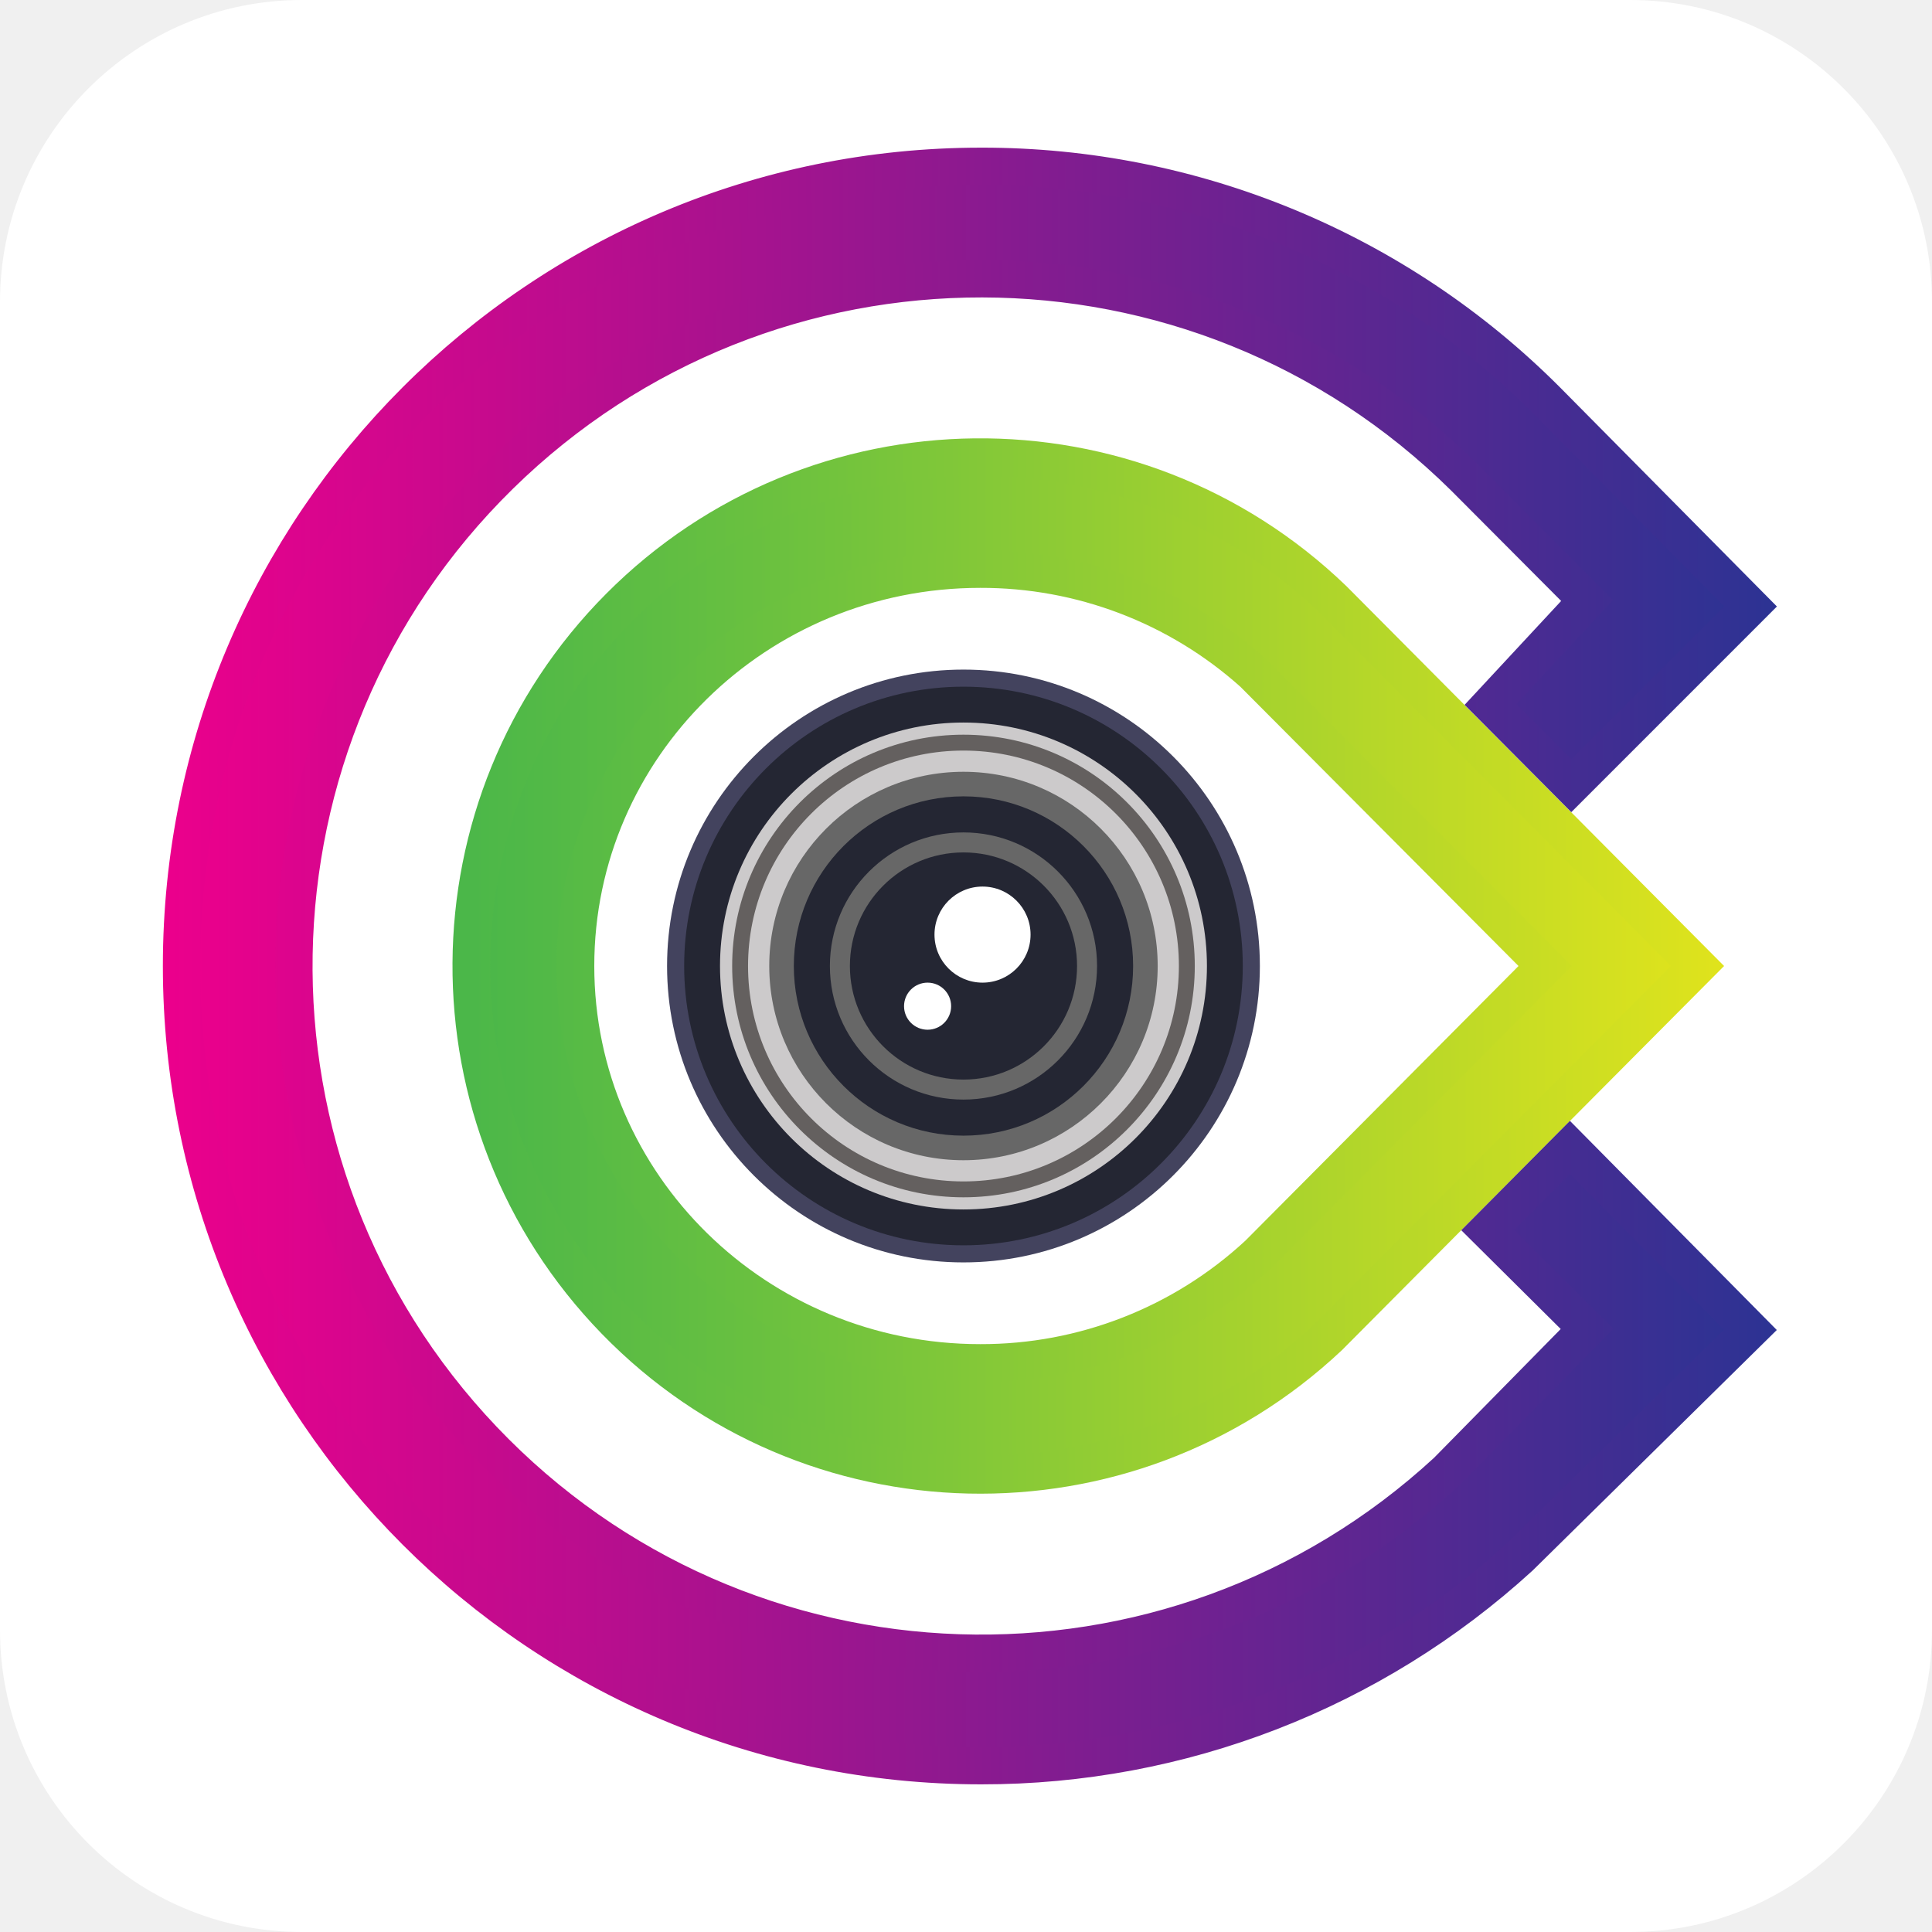
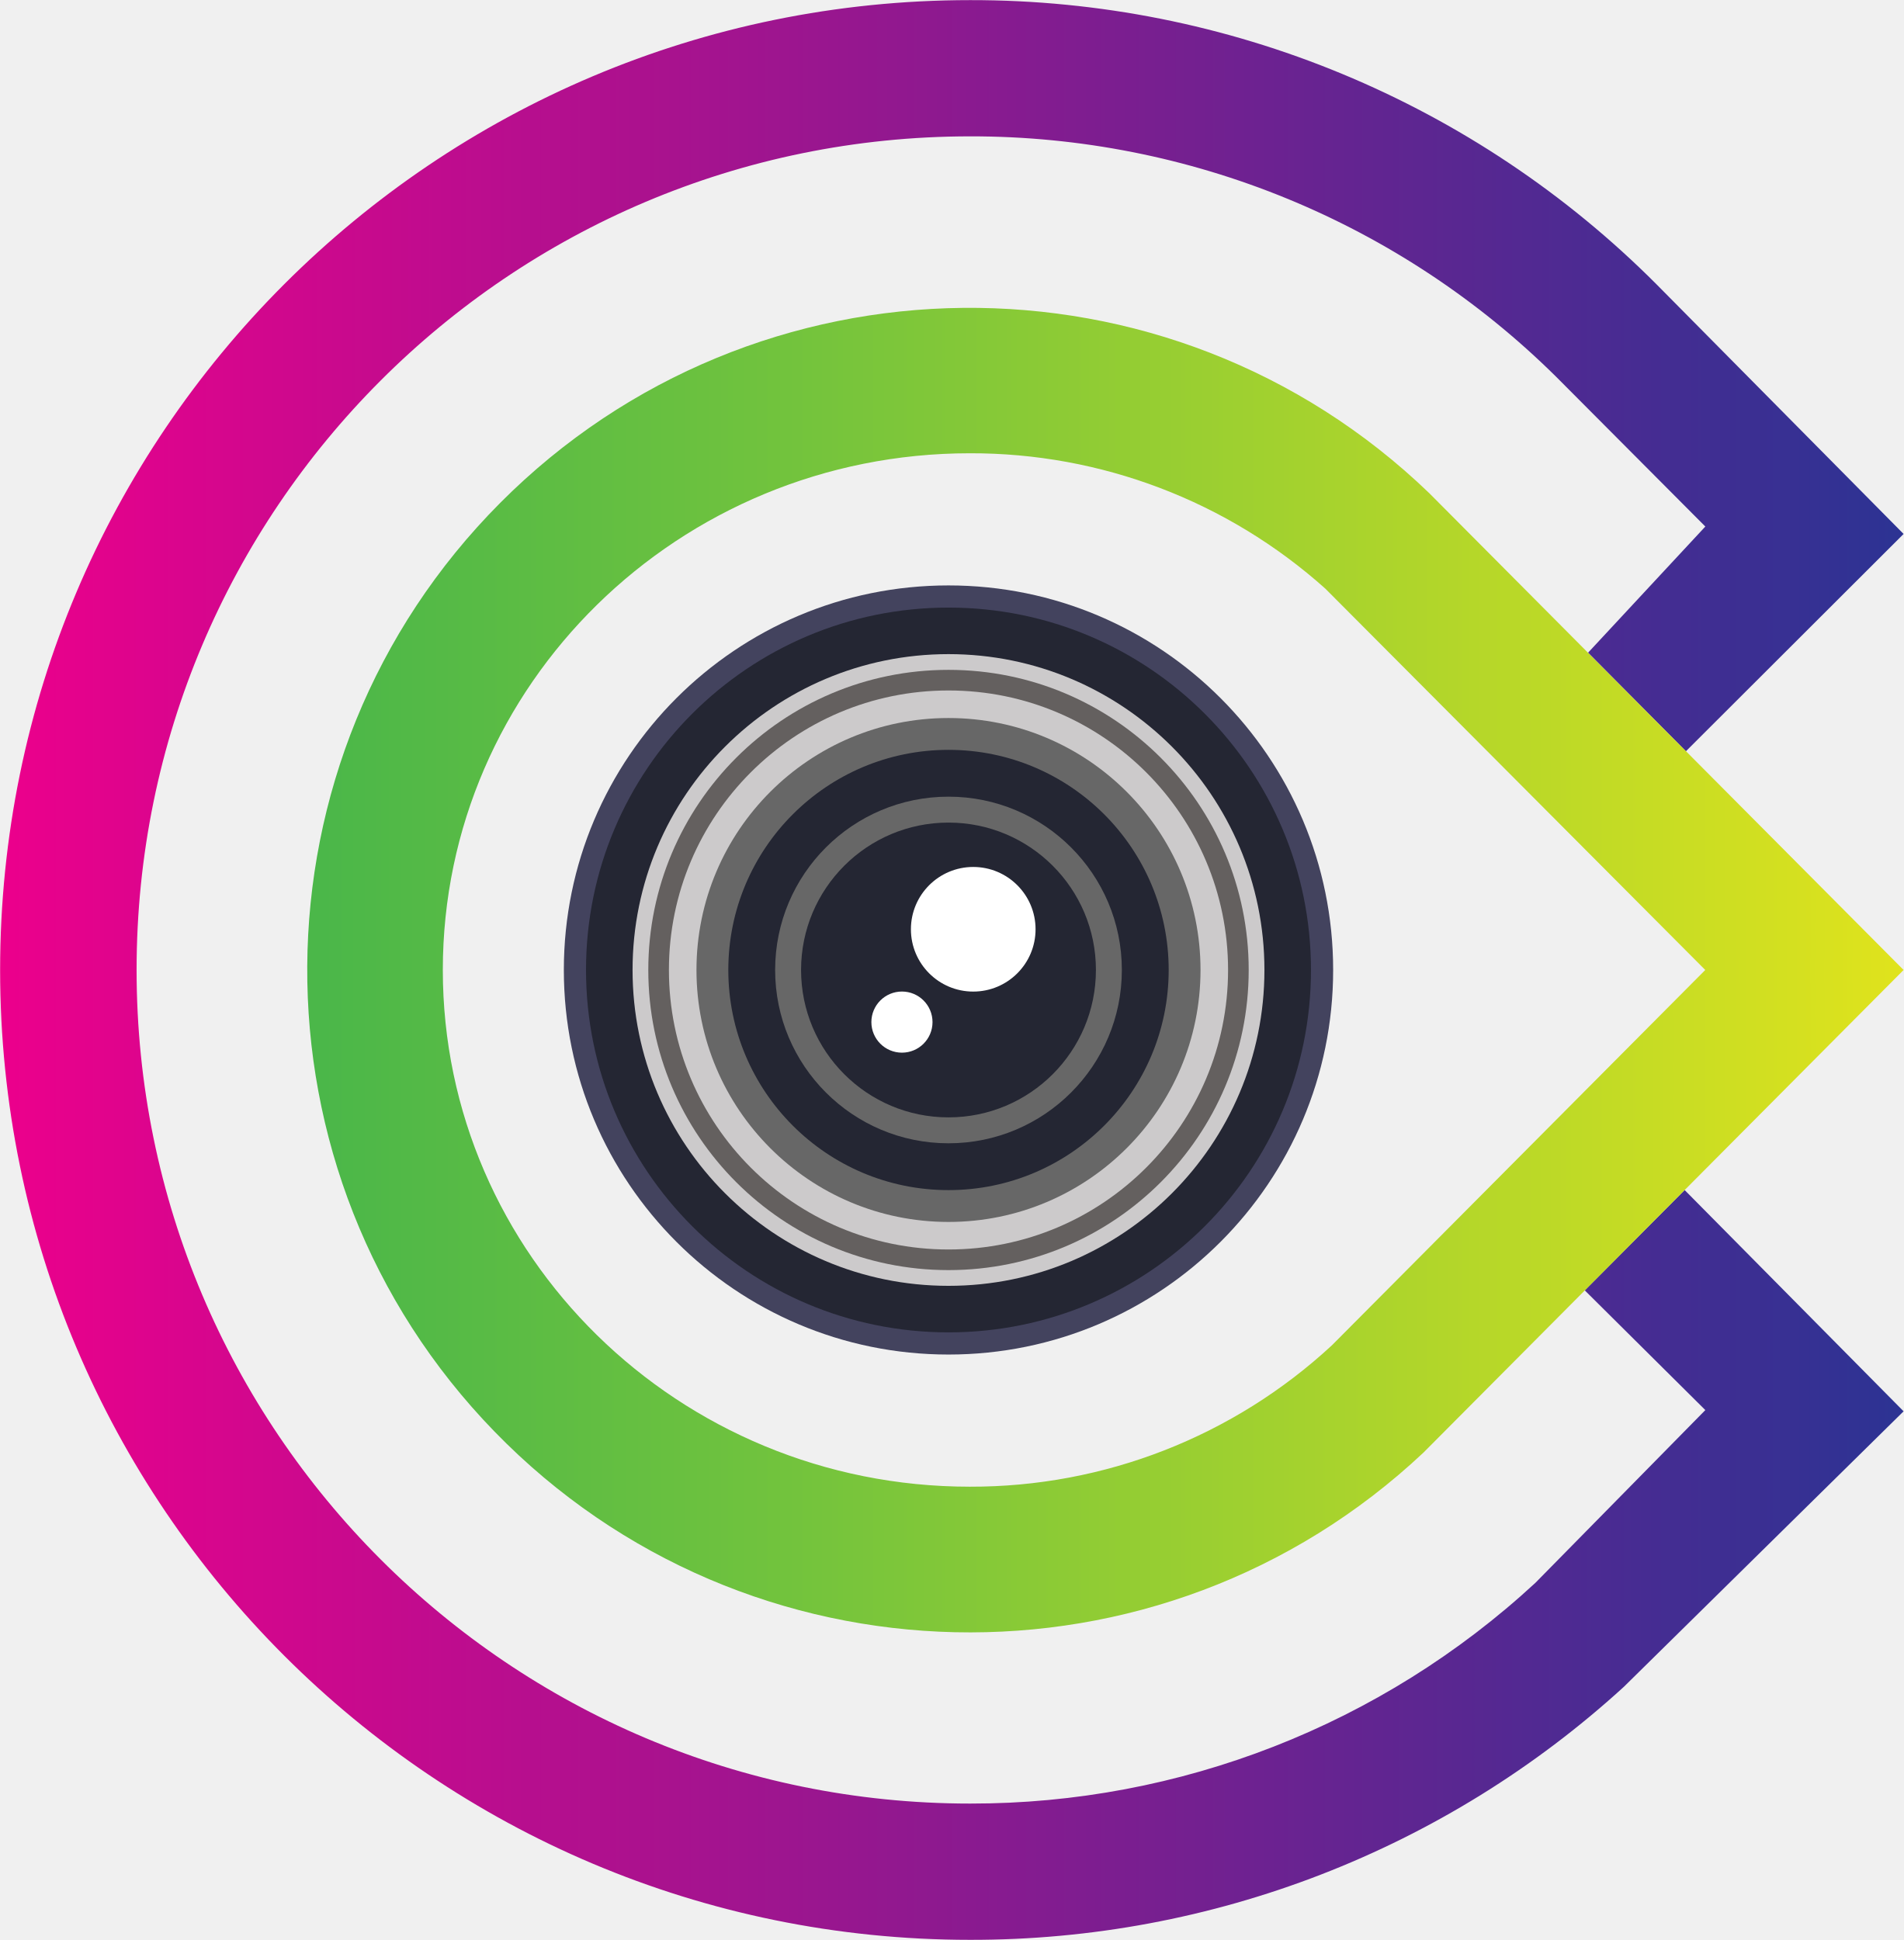
- <svg xmlns="http://www.w3.org/2000/svg" xmlns:xlink="http://www.w3.org/1999/xlink" viewBox="0 0 512 512">
+ <svg xmlns="http://www.w3.org/2000/svg" viewBox="0 0 467.02 476.07">
  <defs>
-     <linearGradient id="a" x1="124.91" y1="256" x2="449.85" y2="256" gradientUnits="userSpaceOnUse">
+     <linearGradient id="a" x1="22.49" y1="256" x2="489.51" y2="256" gradientUnits="userSpaceOnUse">
+       <stop offset="0" stop-color="#ec008c" />
+       <stop offset="1" stop-color="#2c3393" />
+     </linearGradient>
+     <linearGradient id="b" x1="97.89" y1="256" x2="489.51" y2="256" gradientUnits="userSpaceOnUse">
      <stop offset="0.01" stop-color="#4bb749" />
      <stop offset="0.3" stop-color="#72c33d" />
      <stop offset="0.93" stop-color="#d4e020" />
      <stop offset="1" stop-color="#e0e31c" />
    </linearGradient>
-     <linearGradient id="b" x1="119.91" y1="256" x2="456.9" y2="256" xlink:href="#a" />
-     <linearGradient id="c" x1="48.11" y1="256" x2="463.89" y2="256" gradientUnits="userSpaceOnUse">
-       <stop offset="0" stop-color="#ec008c" />
-       <stop offset="1" stop-color="#2c3393" />
-     </linearGradient>
-     <linearGradient id="d" x1="43.16" x2="470.9" xlink:href="#c" />
  </defs>
-   <rect width="512" height="512" rx="80" style="fill:#fff" />
-   <path d="M352.13,354.23a134.84,134.84,0,1,1,1.17-195.34" style="fill:none" />
-   <path d="M353.3,158.89a134.84,134.84,0,1,0-1.17,195.34L449.85,256ZM333.5,332.4a108,108,0,0,1-73.75,28.81c-59.24,0-107.26-47.1-107.26-105.21s48-105.21,107.26-105.21a108,108,0,0,1,72.39,27.56L409.48,256Z" style="stroke-miterlimit:10;stroke-width:10px;fill:url(#a);stroke:url(#b)" />
-   <path d="M394.25,326l26.34,26.16-37.13,37.75A182.13,182.13,0,1,1,388,126.43l32.59,32.71L395,186.68l21.42,21.54,47.5-47.51L410,106.24A211.24,211.24,0,0,0,260,44.08C143,44.08,48.11,139,48.11,256S143,467.92,260,467.92a211.14,211.14,0,0,0,142.78-55.33l61.08-60.17-47.82-48.35Z" style="stroke-miterlimit:10;stroke-width:9.9px;fill:url(#c);stroke:url(#d)" />
-   <circle cx="255.33" cy="256" r="78.55" style="fill:#43435e" />
-   <circle cx="255.33" cy="256" r="74.02" style="fill:#242633" />
-   <circle cx="255.33" cy="256" r="64.52" style="fill:#cccacb" />
-   <circle cx="255.33" cy="256" r="61.3" style="fill:#64605f" />
-   <circle cx="255.33" cy="256" r="57.09" style="fill:#cccacb" />
-   <circle cx="255.33" cy="256" r="51.47" style="fill:#676767" />
-   <circle cx="255.33" cy="256" r="44.96" style="fill:#242633" />
-   <circle cx="255.33" cy="256" r="35.4" style="fill:#676767" />
-   <circle cx="255.33" cy="256" r="30.1" style="fill:#242633" />
-   <circle cx="260.38" cy="247.68" r="12.73" style="fill:#fff" />
-   <circle cx="245.82" cy="266.65" r="6.24" style="fill:#fff" />
+   <path d="M371.49,374a162,162,0,1,1,1.41-234.68" transform="translate(-22.49 -17.97)" style="fill:none" />
+   <path d="M411.29,334.62,440.87,364l-41.7,42.4a203.84,203.84,0,0,1-138.65,54.16C147.54,460.57,56,369,56,256S147.54,51.43,260.52,51.43a203.93,203.93,0,0,1,143.75,59l36.6,36.75L412.1,178.14l24,24.19L489.51,149,428.93,87.78A237.29,237.29,0,0,0,260.52,18c-131.46,0-238,106.57-238,238s106.57,238,238,238A237.16,237.16,0,0,0,420.9,431.89l68.61-67.59L435.79,310Z" transform="translate(-22.49 -17.97)" style="fill:url(#a)" />
+   <circle cx="232.7" cy="238.03" r="94.37" style="fill:#43435e" />
+   <circle cx="232.7" cy="238.03" r="88.93" style="fill:#242633" />
+   <circle cx="232.7" cy="238.03" r="77.51" style="fill:#cccacb" />
+   <circle cx="232.7" cy="238.03" r="73.65" style="fill:#64605f" />
+   <circle cx="232.7" cy="238.03" r="68.59" style="fill:#cccacb" />
+   <circle cx="232.7" cy="238.03" r="61.83" style="fill:#676767" />
+   <circle cx="232.7" cy="238.03" r="54.02" style="fill:#242633" />
+   <circle cx="232.7" cy="238.03" r="42.53" style="fill:#676767" />
+   <circle cx="232.7" cy="238.03" r="36.17" style="fill:#242633" />
+   <circle cx="238.77" cy="228.04" r="15.29" style="fill:#fff" />
+   <circle cx="221.28" cy="250.82" r="7.5" style="fill:#fff" />
+   <path d="M373.15,139a162.52,162.52,0,1,0-1.42,235.42L489.51,256ZM349.29,348.07a130.15,130.15,0,0,1-88.88,34.73C189,382.8,131.13,326,131.13,256S189,129.2,260.41,129.2a130.2,130.2,0,0,1,87.23,33.22L440.85,256Z" transform="translate(-22.49 -17.97)" style="fill:url(#b)" />
</svg>
